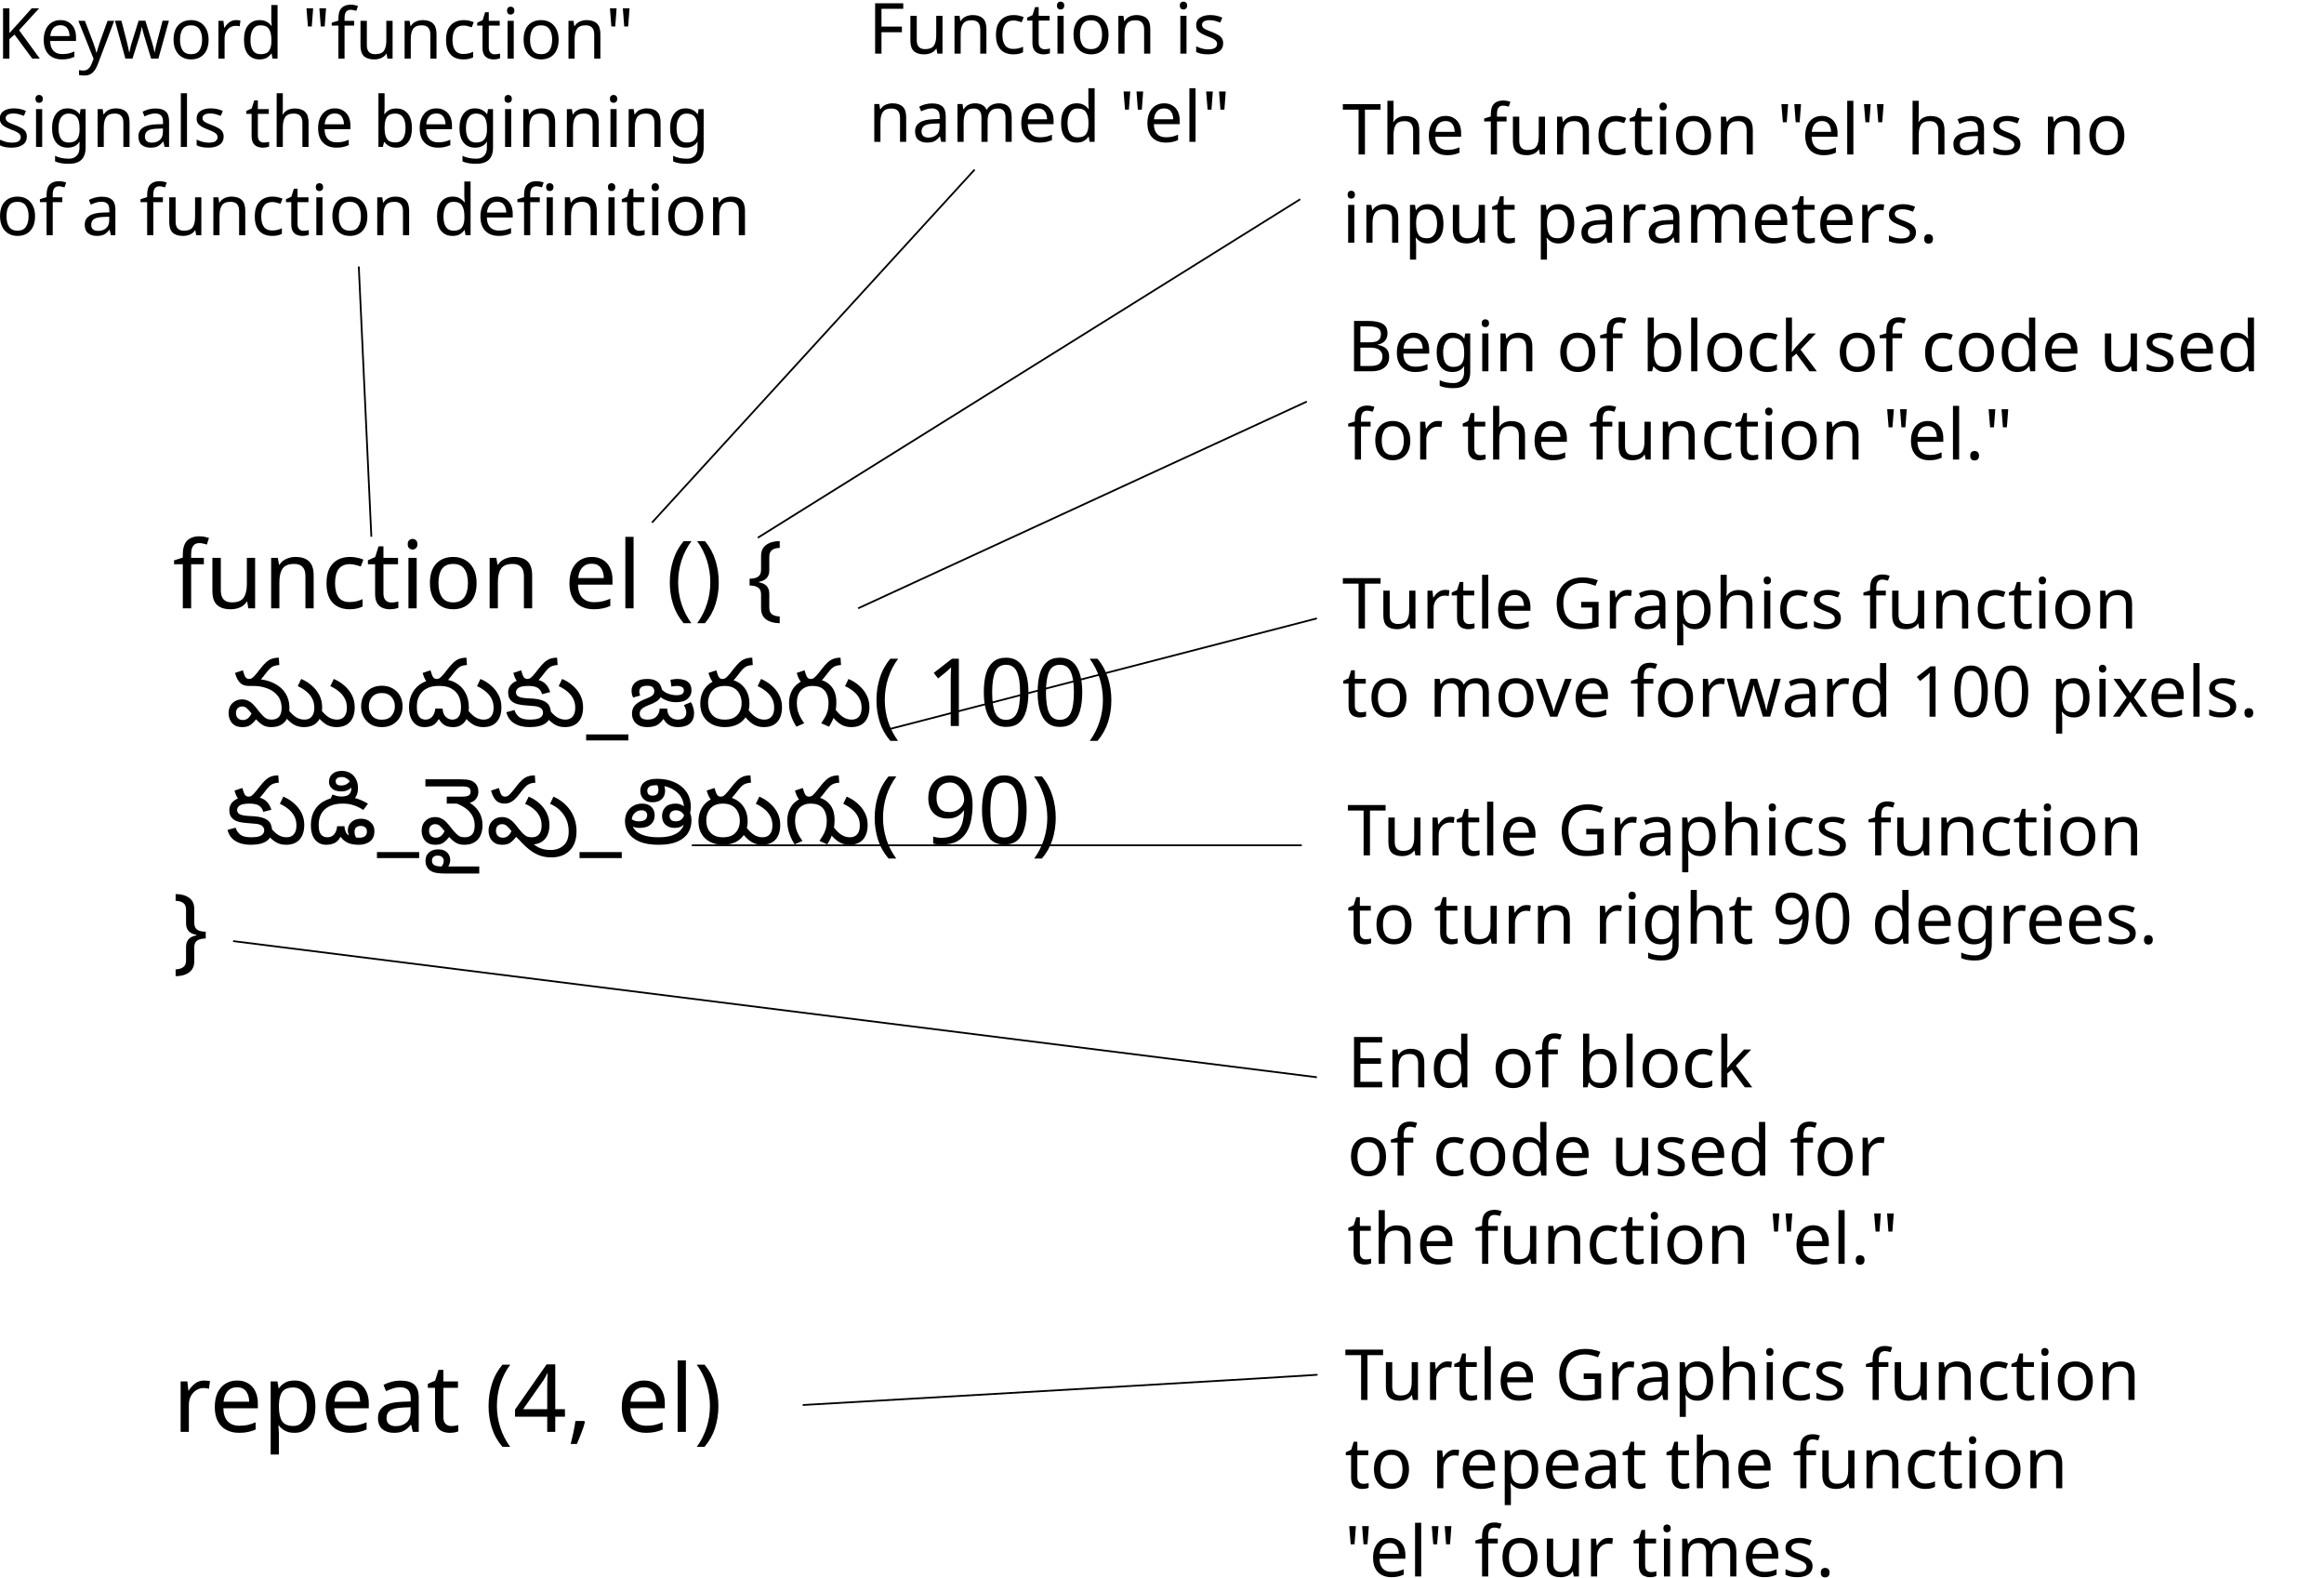
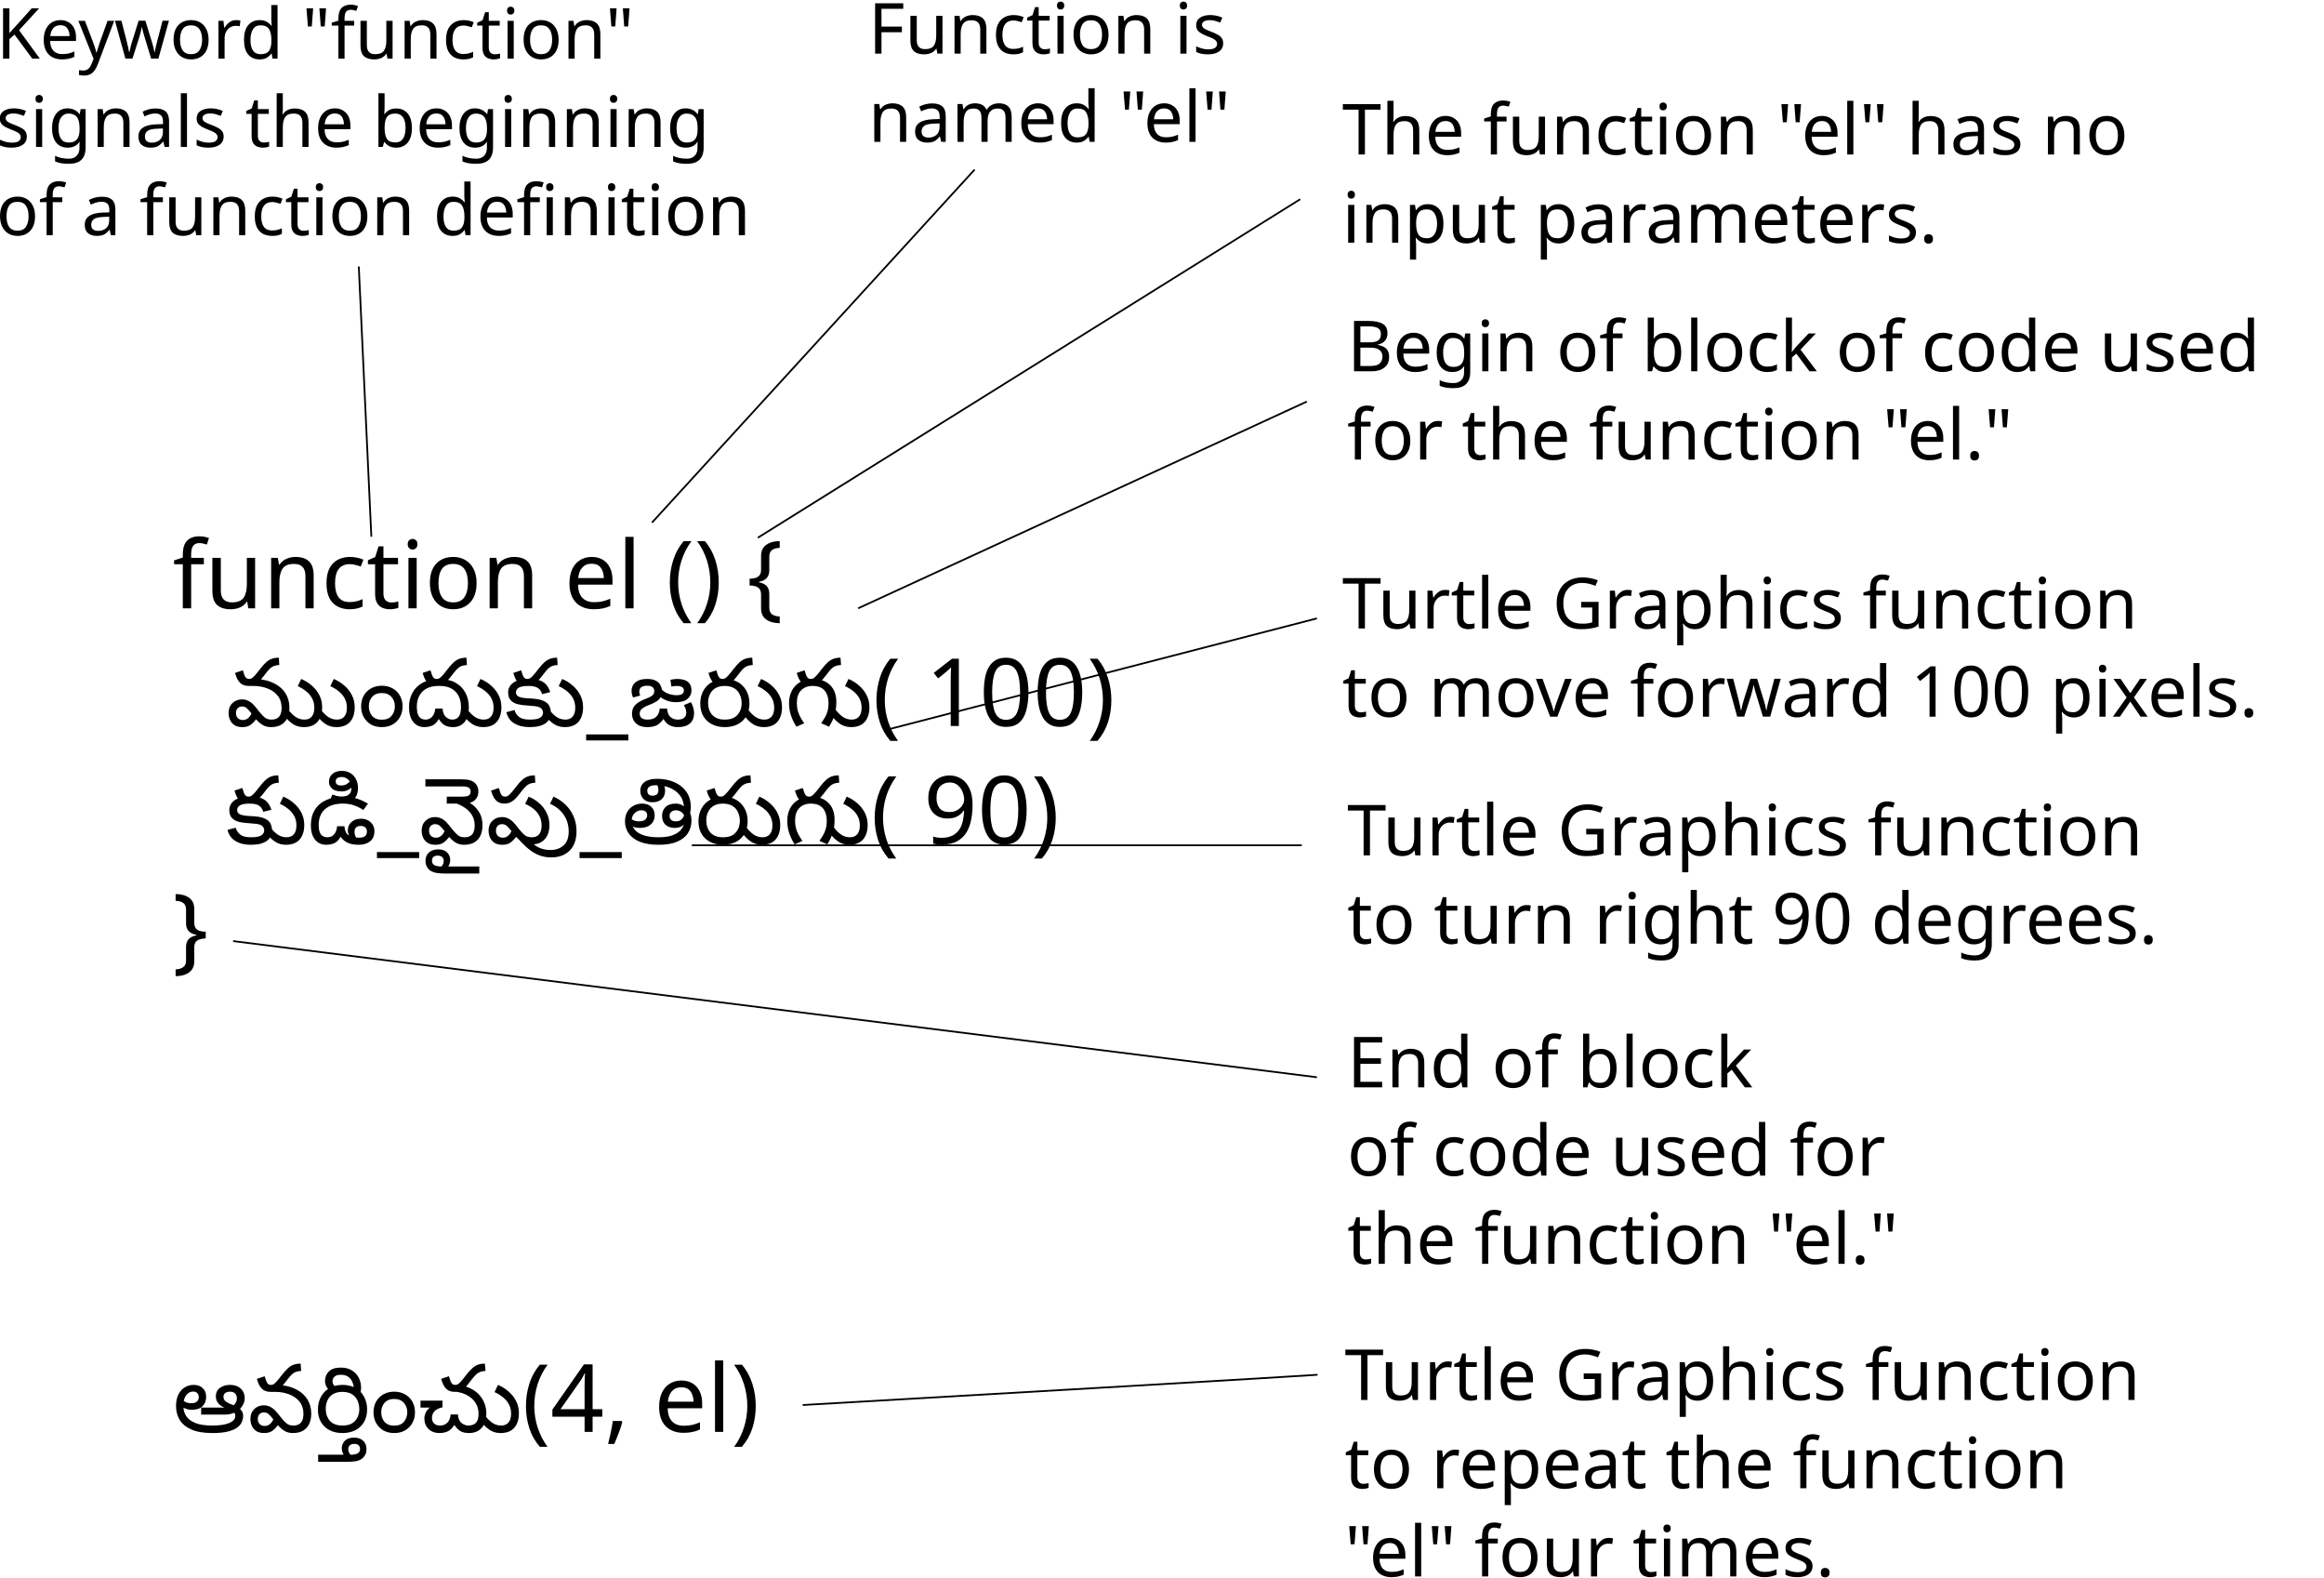
<svg xmlns="http://www.w3.org/2000/svg" width="348.512mm" height="236.488mm" viewBox="0 0 348.512 236.488" version="1.1" id="svg74">
  <defs id="defs68" />
  <g id="layer1" transform="translate(-26.27599,-13.03653)">
    <text xml:space="preserve" style="font-style:normal;font-weight:normal;font-size:14.111px;line-height:1.25;font-family:sans-serif;letter-spacing:0px;word-spacing:0px;fill:#000000;fill-opacity:1;stroke:none;stroke-width:0.265" x="52.161" y="104.232" id="text78">
      <tspan x="52.161" y="104.232" style="stroke-width:0.265" id="tspan80">function el () {</tspan>
      <tspan x="52.161" y="121.871" style="stroke-width:0.265" id="tspan84">  ముందుకు_జరుగు( 100)</tspan>
      <tspan x="52.161" y="139.51" style="stroke-width:0.265" id="tspan86">  కుడి_వైపు_తిరుగు( 90)</tspan>
      <tspan x="52.161" y="157.149" style="stroke-width:0.265" id="tspan88">}</tspan>
      <tspan x="52.161" y="174.788" style="stroke-width:0.265" id="tspan90" />
      <tspan x="52.161" y="192.427" style="stroke-width:0.265" id="tspan194" />
      <tspan x="52.161" y="210.065" style="stroke-width:0.265" id="tspan196" />
-       <tspan x="52.161" y="227.704" style="stroke-width:0.265" id="tspan92">repeat (4, el)</tspan>
+       <tspan x="52.161" y="227.704" style="stroke-width:0.265" id="tspan92">ఆవర్తించు(4, el)</tspan>
    </text>
    <text xml:space="preserve" style="font-style:normal;font-weight:normal;font-size:10.583px;line-height:1.25;font-family:sans-serif;letter-spacing:0px;word-spacing:0px;fill:#000000;fill-opacity:1;stroke:none;stroke-width:0.265" x="25.702" y="21.833" id="text98">
      <tspan id="tspan96" x="25.702" y="21.833" style="stroke-width:0.265">Keyword "function"</tspan>
      <tspan x="25.702" y="35.062" style="stroke-width:0.265" id="tspan100">signals the beginning</tspan>
      <tspan x="25.702" y="48.292" style="stroke-width:0.265" id="tspan102">of a function definition</tspan>
    </text>
    <path style="fill:none;stroke:#000000;stroke-width:0.265px;stroke-linecap:butt;stroke-linejoin:miter;stroke-opacity:1" d="M 124.052,91.381 172.433,38.464" id="path104" />
    <text xml:space="preserve" style="font-style:normal;font-weight:normal;font-size:10.583px;line-height:1.25;font-family:sans-serif;letter-spacing:0px;word-spacing:0px;fill:#000000;fill-opacity:1;stroke:none;stroke-width:0.265" x="156.482" y="21.077" id="text108">
      <tspan id="tspan106" x="156.482" y="21.077" style="stroke-width:0.265">Function is</tspan>
      <tspan x="156.482" y="34.307" style="stroke-width:0.265" id="tspan110">named "el"</tspan>
    </text>
    <path style="fill:none;stroke:#000000;stroke-width:0.265px;stroke-linecap:butt;stroke-linejoin:miter;stroke-opacity:1" d="m 139.927,93.649 81.332,-50.745" id="path120" />
    <text xml:space="preserve" style="font-style:normal;font-weight:normal;font-size:10.583px;line-height:1.25;font-family:sans-serif;letter-spacing:0px;word-spacing:0px;fill:#000000;fill-opacity:1;stroke:none;stroke-width:0.265" x="228.298" y="68.702" id="text124">
      <tspan x="228.298" y="68.702" style="stroke-width:0.265" id="tspan128">Begin of block of code used</tspan>
      <tspan x="228.298" y="81.932" style="stroke-width:0.265" id="tspan130">for the function "el."</tspan>
    </text>
    <flowRoot xml:space="preserve" id="flowRoot140" style="font-style:normal;font-weight:normal;font-size:40px;line-height:1.25;font-family:sans-serif;letter-spacing:0px;word-spacing:0px;fill:#000000;fill-opacity:1;stroke:none" transform="scale(0.2645833)">
      <flowRegion id="flowRegion142">
        <rect id="rect144" width="451.429" height="517.143" x="-1811.429" y="-428.909" />
      </flowRegion>
      <flowPara id="flowPara146" />
    </flowRoot>
    <text xml:space="preserve" style="font-style:normal;font-weight:normal;font-size:10.583px;line-height:1.25;font-family:sans-serif;letter-spacing:0px;word-spacing:0px;fill:#000000;fill-opacity:1;stroke:none;stroke-width:0.265" x="227.542" y="107.256" id="text152">
      <tspan id="tspan150" x="227.542" y="107.256" style="stroke-width:0.265">Turtle Graphics function</tspan>
      <tspan x="227.542" y="120.485" style="stroke-width:0.265" id="tspan154">to move forward 100 pixels.</tspan>
    </text>
    <text xml:space="preserve" style="font-style:normal;font-weight:normal;font-size:10.583px;line-height:1.25;font-family:sans-serif;letter-spacing:0px;word-spacing:0px;fill:#000000;fill-opacity:1;stroke:none;stroke-width:0.265" x="228.298" y="141.274" id="text158">
      <tspan id="tspan156" x="228.298" y="141.274" style="stroke-width:0.265">Turtle Graphics function</tspan>
      <tspan x="228.298" y="154.503" style="stroke-width:0.265" id="tspan160">to turn right 90 degrees.</tspan>
    </text>
    <text xml:space="preserve" style="font-style:normal;font-weight:normal;font-size:10.583px;line-height:1.25;font-family:sans-serif;letter-spacing:0px;word-spacing:0px;fill:#000000;fill-opacity:1;stroke:none;stroke-width:0.265" x="227.92" y="222.917" id="text164">
      <tspan id="tspan162" x="227.92" y="222.917" style="stroke-width:0.265">Turtle Graphics function</tspan>
      <tspan x="227.92" y="236.146" style="stroke-width:0.265" id="tspan166">to repeat the function</tspan>
      <tspan x="227.92" y="249.375" style="stroke-width:0.265" id="tspan168">"el" four times.</tspan>
    </text>
    <text xml:space="preserve" style="font-style:normal;font-weight:normal;font-size:10.583px;line-height:1.25;font-family:sans-serif;letter-spacing:0px;word-spacing:0px;fill:#000000;fill-opacity:1;stroke:none;stroke-width:0.265" x="73.327" y="169.244" id="text172">
      <tspan x="73.327" y="178.608" style="stroke-width:0.265" id="tspan178" />
    </text>
    <flowRoot xml:space="preserve" id="flowRoot186" style="font-style:normal;font-weight:normal;font-size:40px;line-height:1.25;font-family:sans-serif;letter-spacing:0px;word-spacing:0px;fill:#000000;fill-opacity:1;stroke:none" transform="scale(0.2645833)">
      <flowRegion id="flowRegion188">
        <rect id="rect190" width="571.429" height="157.143" x="-805.714" y="156.805" />
      </flowRegion>
      <flowPara id="flowPara192" />
    </flowRoot>
    <text xml:space="preserve" style="font-style:normal;font-weight:normal;font-size:10.583px;line-height:1.25;font-family:sans-serif;letter-spacing:0px;word-spacing:0px;fill:#000000;fill-opacity:1;stroke:none;stroke-width:0.265" x="228.298" y="176.048" id="text206">
      <tspan id="tspan204" x="228.298" y="176.048" style="stroke-width:0.265">End of block </tspan>
      <tspan x="228.298" y="189.277" style="stroke-width:0.265" id="tspan212">of code used for</tspan>
      <tspan x="228.298" y="202.506" style="stroke-width:0.265" id="tspan214">the function "el."</tspan>
    </text>
    <text xml:space="preserve" style="font-style:normal;font-weight:normal;font-size:10.583px;line-height:1.25;font-family:sans-serif;letter-spacing:0px;word-spacing:0px;fill:#000000;fill-opacity:1;stroke:none;stroke-width:0.265" x="253.244" y="297.756" id="text210">
      <tspan id="tspan208" x="253.244" y="307.12" style="stroke-width:0.265" />
    </text>
    <text xml:space="preserve" style="font-style:normal;font-weight:normal;font-size:10.583px;line-height:1.25;font-family:sans-serif;letter-spacing:0px;word-spacing:0px;fill:#000000;fill-opacity:1;stroke:none;stroke-width:0.265" x="227.542" y="36.196" id="text230">
      <tspan id="tspan228" x="227.542" y="36.196" style="stroke-width:0.265">The function "el" has no</tspan>
      <tspan x="227.542" y="49.426" style="stroke-width:0.265" id="tspan232">input parameters.</tspan>
    </text>
    <path style="fill:none;stroke:#000000;stroke-width:0.265px;stroke-linecap:butt;stroke-linejoin:miter;stroke-opacity:1" d="M 154.97,104.232 C 222.25,73.238 222.25,73.238 222.25,73.238" id="path234" />
    <path style="fill:none;stroke:#000000;stroke-width:0.265px;stroke-linecap:butt;stroke-linejoin:miter;stroke-opacity:1" d="M 159.506,122.375 C 223.762,105.744 223.762,105.744 223.762,105.744" id="path236" />
    <path style="fill:none;stroke:#000000;stroke-width:0.265px;stroke-linecap:butt;stroke-linejoin:miter;stroke-opacity:1" d="M 130.024,139.762 Z" id="path238" />
    <path style="fill:none;stroke:#000000;stroke-width:0.265px;stroke-linecap:butt;stroke-linejoin:miter;stroke-opacity:1" d="m 130.024,139.762 h 91.47" id="path240" />
    <path style="fill:none;stroke:#000000;stroke-width:0.265px;stroke-linecap:butt;stroke-linejoin:miter;stroke-opacity:1" d="M 61.232,154.125 C 223.762,174.536 223.762,174.536 223.762,174.536" id="path242" />
    <path style="fill:none;stroke:#000000;stroke-width:0.265px;stroke-linecap:butt;stroke-linejoin:miter;stroke-opacity:1" d="m 146.655,223.673 c 78.619,-4.536 77.107,-4.536 77.107,-4.536" id="path244" />
    <path style="fill:none;stroke:#000000;stroke-width:0.265px;stroke-linecap:butt;stroke-linejoin:miter;stroke-opacity:1" d="M 81.964,93.503 C 80.08,52.992 80.08,52.992 80.08,52.992" id="path248" />
  </g>
</svg>
